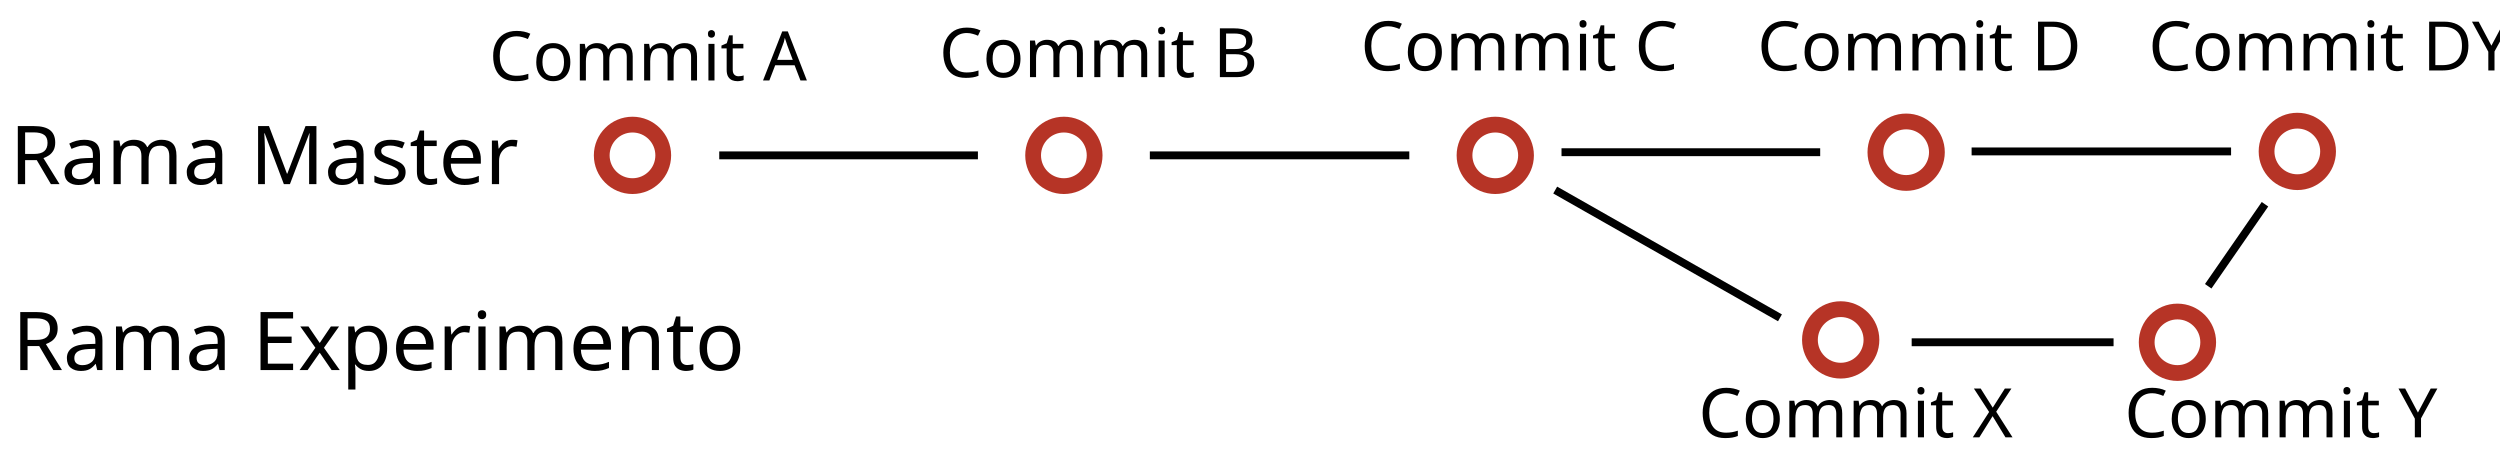
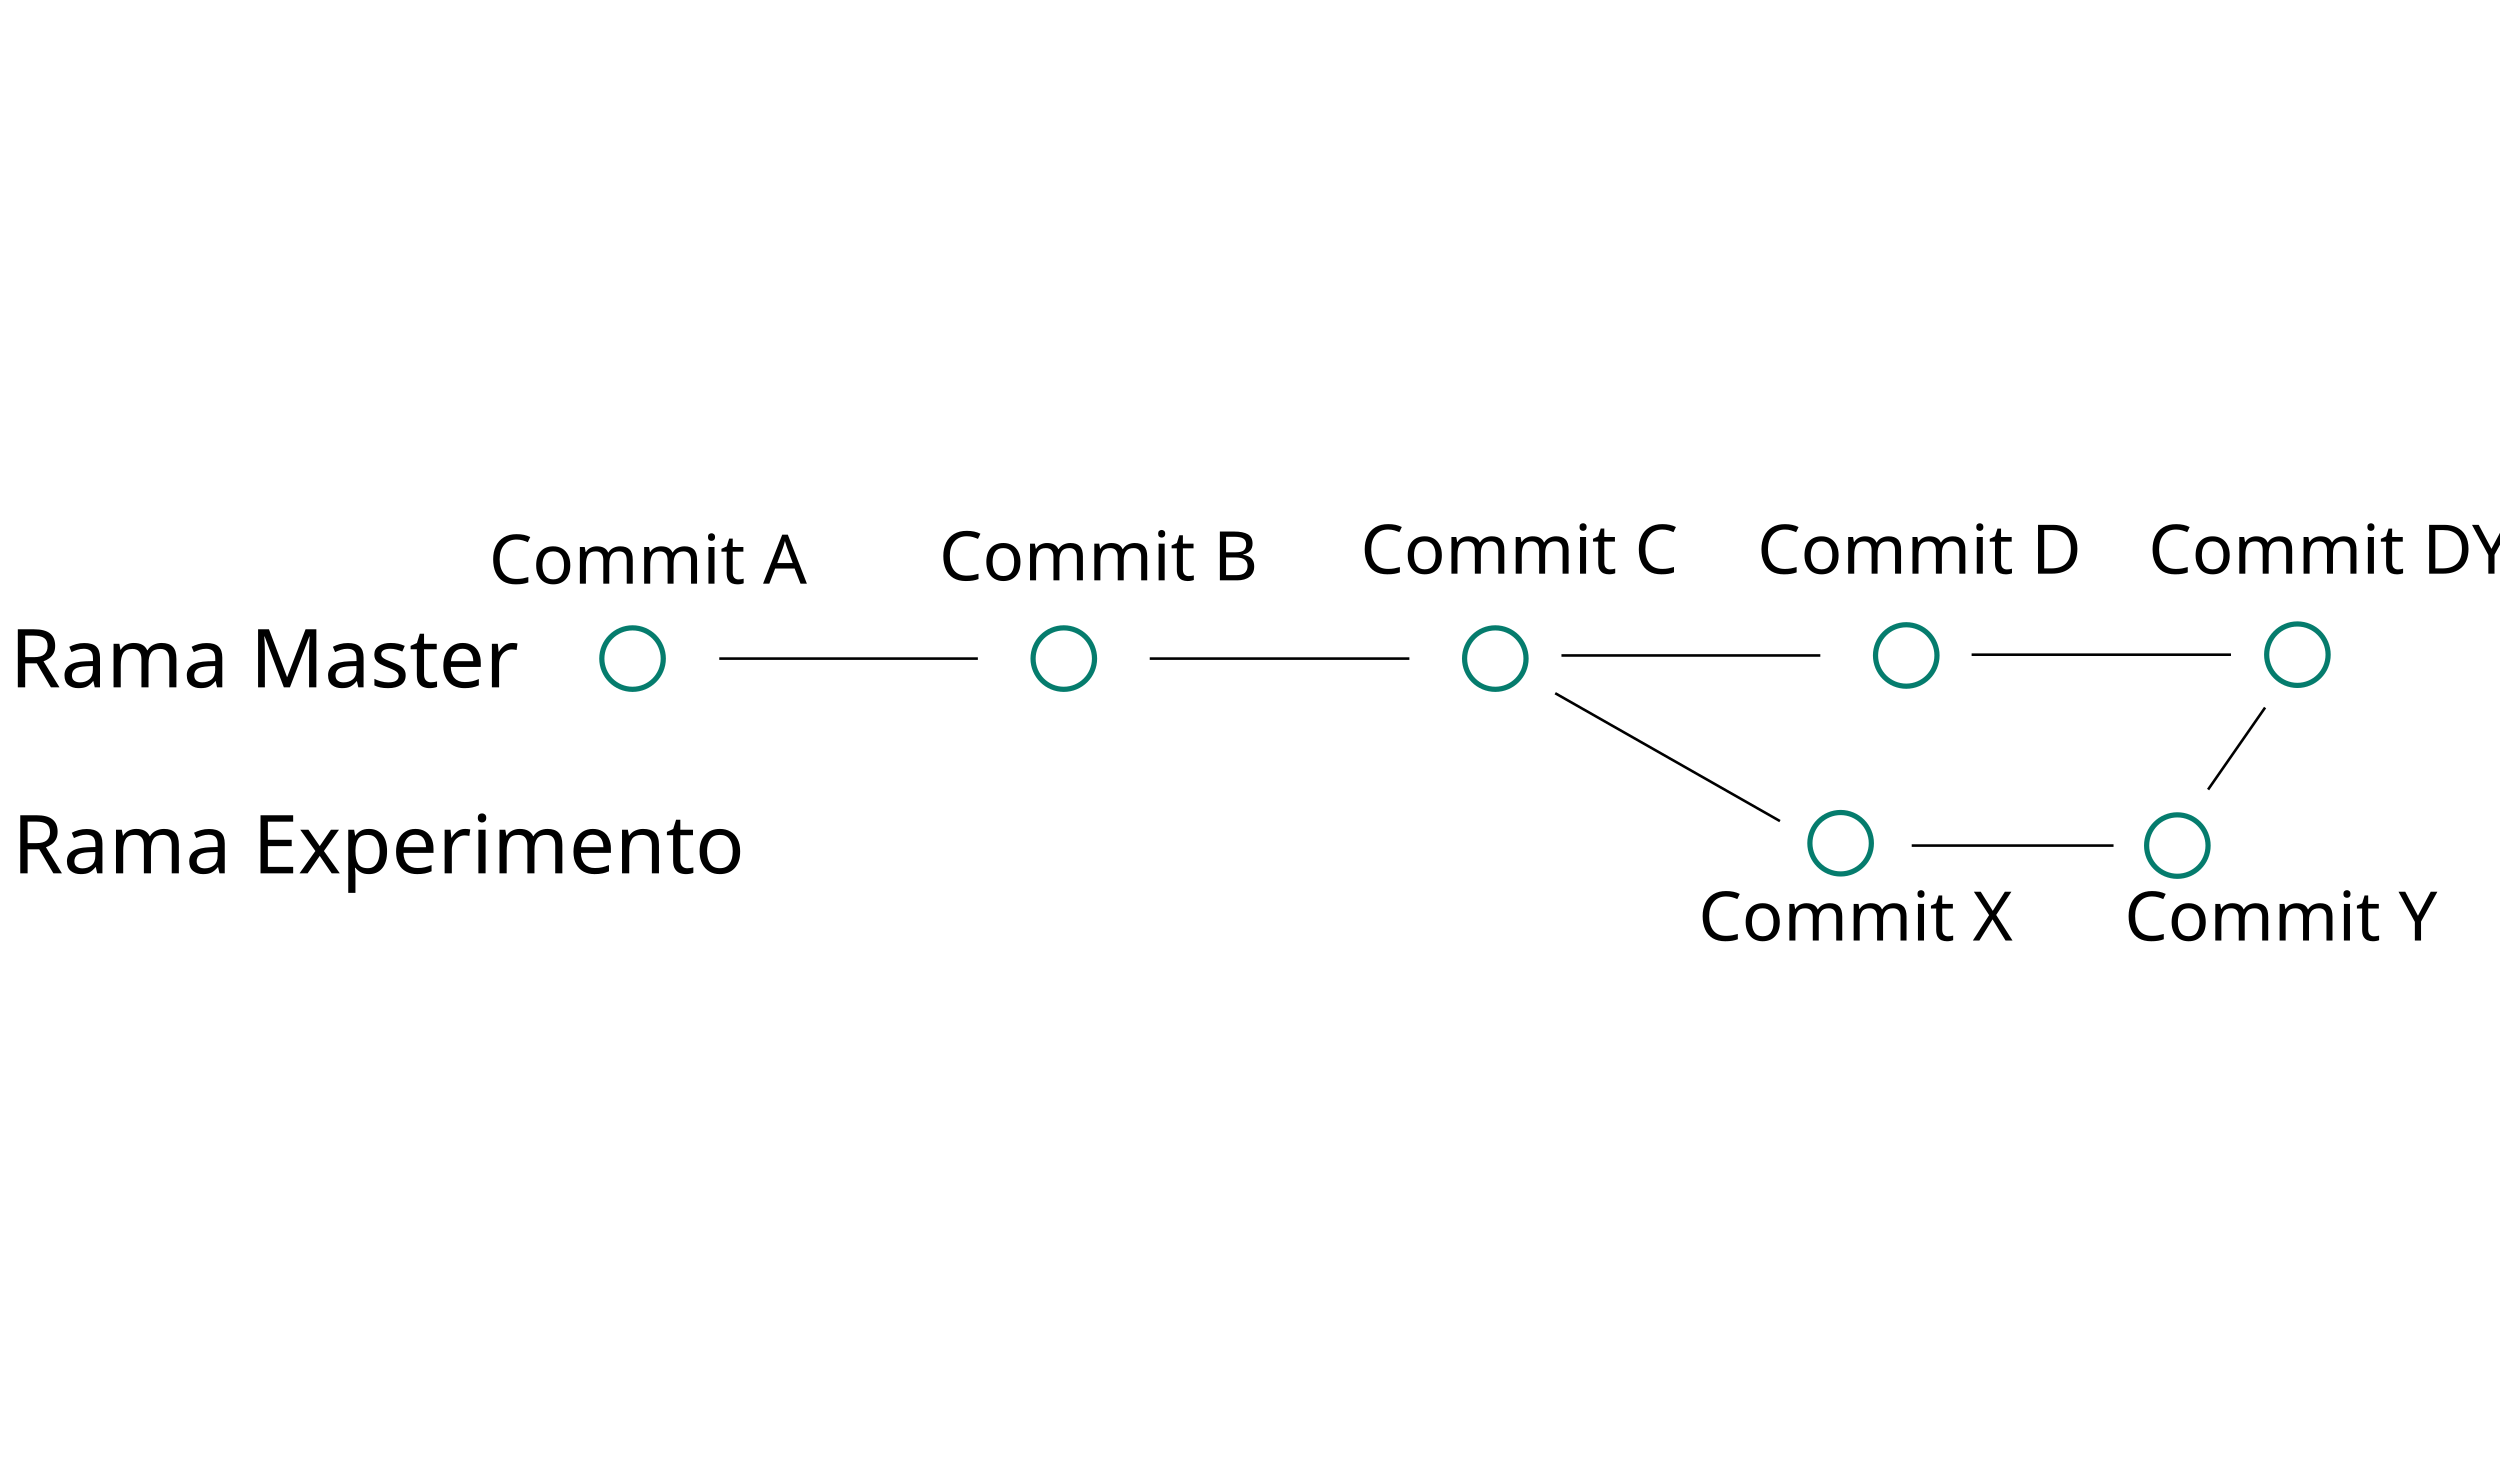
- <svg xmlns="http://www.w3.org/2000/svg" version="1.1" id="Layer_1" x="0px" y="0px" viewBox="0 0 317 57.3" enable-background="new 0 0 317 57.3" xml:space="preserve">
-   <g>
-     <ellipse fill="none" stroke="#B63426" stroke-width="2" cx="80.2" cy="19.7" rx="3.9" ry="3.9" />
-     <ellipse fill="none" stroke="#B63426" stroke-width="2" cx="134.9" cy="19.7" rx="3.9" ry="3.9" />
-     <ellipse fill="none" stroke="#B63426" stroke-width="2" cx="189.6" cy="19.7" rx="3.9" ry="3.9" />
-     <ellipse fill="none" stroke="#B63426" stroke-width="2" cx="233.4" cy="43.1" rx="3.9" ry="3.9" />
-     <text transform="matrix(1.0051 0 0 1 61.9987 10.2012)" font-family="'MyriadPro-Regular'" font-size="8.675">Commit A</text>
-     <text transform="matrix(1.0051 0 0 1 119.0788 9.7812)" font-family="'MyriadPro-Regular'" font-size="8.675">Commit B</text>
-     <text transform="matrix(1.0051 0 0 1 172.5124 8.9287)" font-family="'MyriadPro-Regular'" font-size="8.675">Commit C</text>
-     <text transform="matrix(1.0051 0 0 1 222.82 8.9326)" font-family="'MyriadPro-Regular'" font-size="8.675">Commit D</text>
-     <text transform="matrix(1.0051 0 0 1 272.4128 8.9326)" font-family="'MyriadPro-Regular'" font-size="8.675">Commit DY</text>
-     <text transform="matrix(1.0051 0 0 1 215.363 55.4551)" font-family="'MyriadPro-Regular'" font-size="8.675">Commit X</text>
-     <text transform="matrix(1.0051 0 0 1 269.3737 55.4551)" font-family="'MyriadPro-Regular'" font-size="8.675">Commit Y</text>
-     <line stroke="#000000" x1="91.2" y1="19.7" x2="124" y2="19.7" />
-     <line stroke="#000000" x1="145.8" y1="19.7" x2="178.7" y2="19.7" />
-     <ellipse fill="none" stroke="#B63426" stroke-width="2" cx="241.7" cy="19.3" rx="3.9" ry="3.9" />
-     <line stroke="#000000" x1="198" y1="19.3" x2="230.8" y2="19.3" />
-     <ellipse fill="none" stroke="#B63426" stroke-width="2" cx="291.3" cy="19.2" rx="3.9" ry="3.9" />
-     <line stroke="#000000" x1="250" y1="19.2" x2="282.9" y2="19.2" />
-     <ellipse fill="none" stroke="#B63426" stroke-width="2" cx="276.1" cy="43.4" rx="3.9" ry="3.9" />
-     <line stroke="#000000" x1="242.4" y1="43.4" x2="268" y2="43.4" />
-     <line stroke="#000000" x1="197.2" y1="24.1" x2="225.7" y2="40.3" />
-     <text transform="matrix(1.0051 0 0 1 1.2536 23.3477)" font-family="'MyriadPro-Regular'" font-size="10.313">Rama Master</text>
-     <text transform="matrix(1.0051 0 0 1 1.5632 46.9277)" font-family="'MyriadPro-Regular'" font-size="10.313">Rama Experimento</text>
-     <line stroke="#000000" x1="287.2" y1="25.9" x2="280" y2="36.3" />
-   </g>
+ <svg xmlns="http://www.w3.org/2000/svg" version="1.1" id="Layer_1" x="0px" y="0px" viewBox="0 0 960 560" enable-background="new 0 0 960 560" xml:space="preserve">
+   <ellipse fill="none" stroke="#057C6D" stroke-width="2" cx="242.9" cy="252.9" rx="11.8" ry="11.8" />
+   <ellipse fill="none" stroke="#057C6D" stroke-width="2" cx="408.5" cy="252.9" rx="11.8" ry="11.8" />
+   <ellipse fill="none" stroke="#057C6D" stroke-width="2" cx="574.2" cy="252.9" rx="11.8" ry="11.8" />
+   <ellipse fill="none" stroke="#057C6D" stroke-width="2" cx="706.8" cy="323.8" rx="11.8" ry="11.8" />
+   <text transform="matrix(1.0051 0 0 1 187.7557 224.1295)" font-family="'ArialMT'" font-size="26.272">Commit A</text>
+   <text transform="matrix(1.0051 0 0 1 360.6168 222.8582)" font-family="'ArialMT'" font-size="26.272">Commit B</text>
+   <text transform="matrix(1.0051 0 0 1 522.4348 220.2759)" font-family="'ArialMT'" font-size="26.272">Commit C</text>
+   <text transform="matrix(1.0051 0 0 1 674.7866 220.2876)" font-family="'ArialMT'" font-size="26.272">Commit D</text>
+   <text transform="matrix(1.0051 0 0 1 824.9714 220.2876)" font-family="'ArialMT'" font-size="26.272">Commit DY</text>
+   <text transform="matrix(1.0051 0 0 1 652.2031 361.1767)" font-family="'ArialMT'" font-size="26.272">Commit X</text>
+   <text transform="matrix(1.0051 0 0 1 815.7685 361.1767)" font-family="'ArialMT'" font-size="26.272">Commit Y</text>
+   <line fill="none" stroke="#000000" x1="276.2" y1="252.9" x2="375.5" y2="252.9" />
+   <line fill="none" stroke="#000000" x1="441.5" y1="252.9" x2="541.2" y2="252.9" />
+   <ellipse fill="none" stroke="#057C6D" stroke-width="2" cx="732" cy="251.7" rx="11.8" ry="11.8" />
+   <line fill="none" stroke="#000000" x1="599.6" y1="251.7" x2="699" y2="251.7" />
+   <ellipse fill="none" stroke="#057C6D" stroke-width="2" cx="882.2" cy="251.4" rx="11.8" ry="11.8" />
+   <line fill="none" stroke="#000000" x1="757.1" y1="251.4" x2="856.7" y2="251.4" />
+   <ellipse fill="none" stroke="#057C6D" stroke-width="2" cx="836.1" cy="324.7" rx="11.8" ry="11.8" />
+   <line fill="none" stroke="#000000" x1="734.1" y1="324.7" x2="811.6" y2="324.7" />
+   <line fill="none" stroke="#000000" x1="597.2" y1="266.2" x2="683.5" y2="315.3" />
+   <text transform="matrix(1.0051 0 0 1 3.7956 263.9418)" font-family="'ArialMT'" font-size="31.233">Rama Master</text>
+   <text transform="matrix(1.0051 0 0 1 4.7333 335.3524)" font-family="'ArialMT'" font-size="31.233">Rama Experimento</text>
+   <line fill="none" stroke="#000000" x1="869.8" y1="271.7" x2="847.9" y2="303.2" />
</svg>
